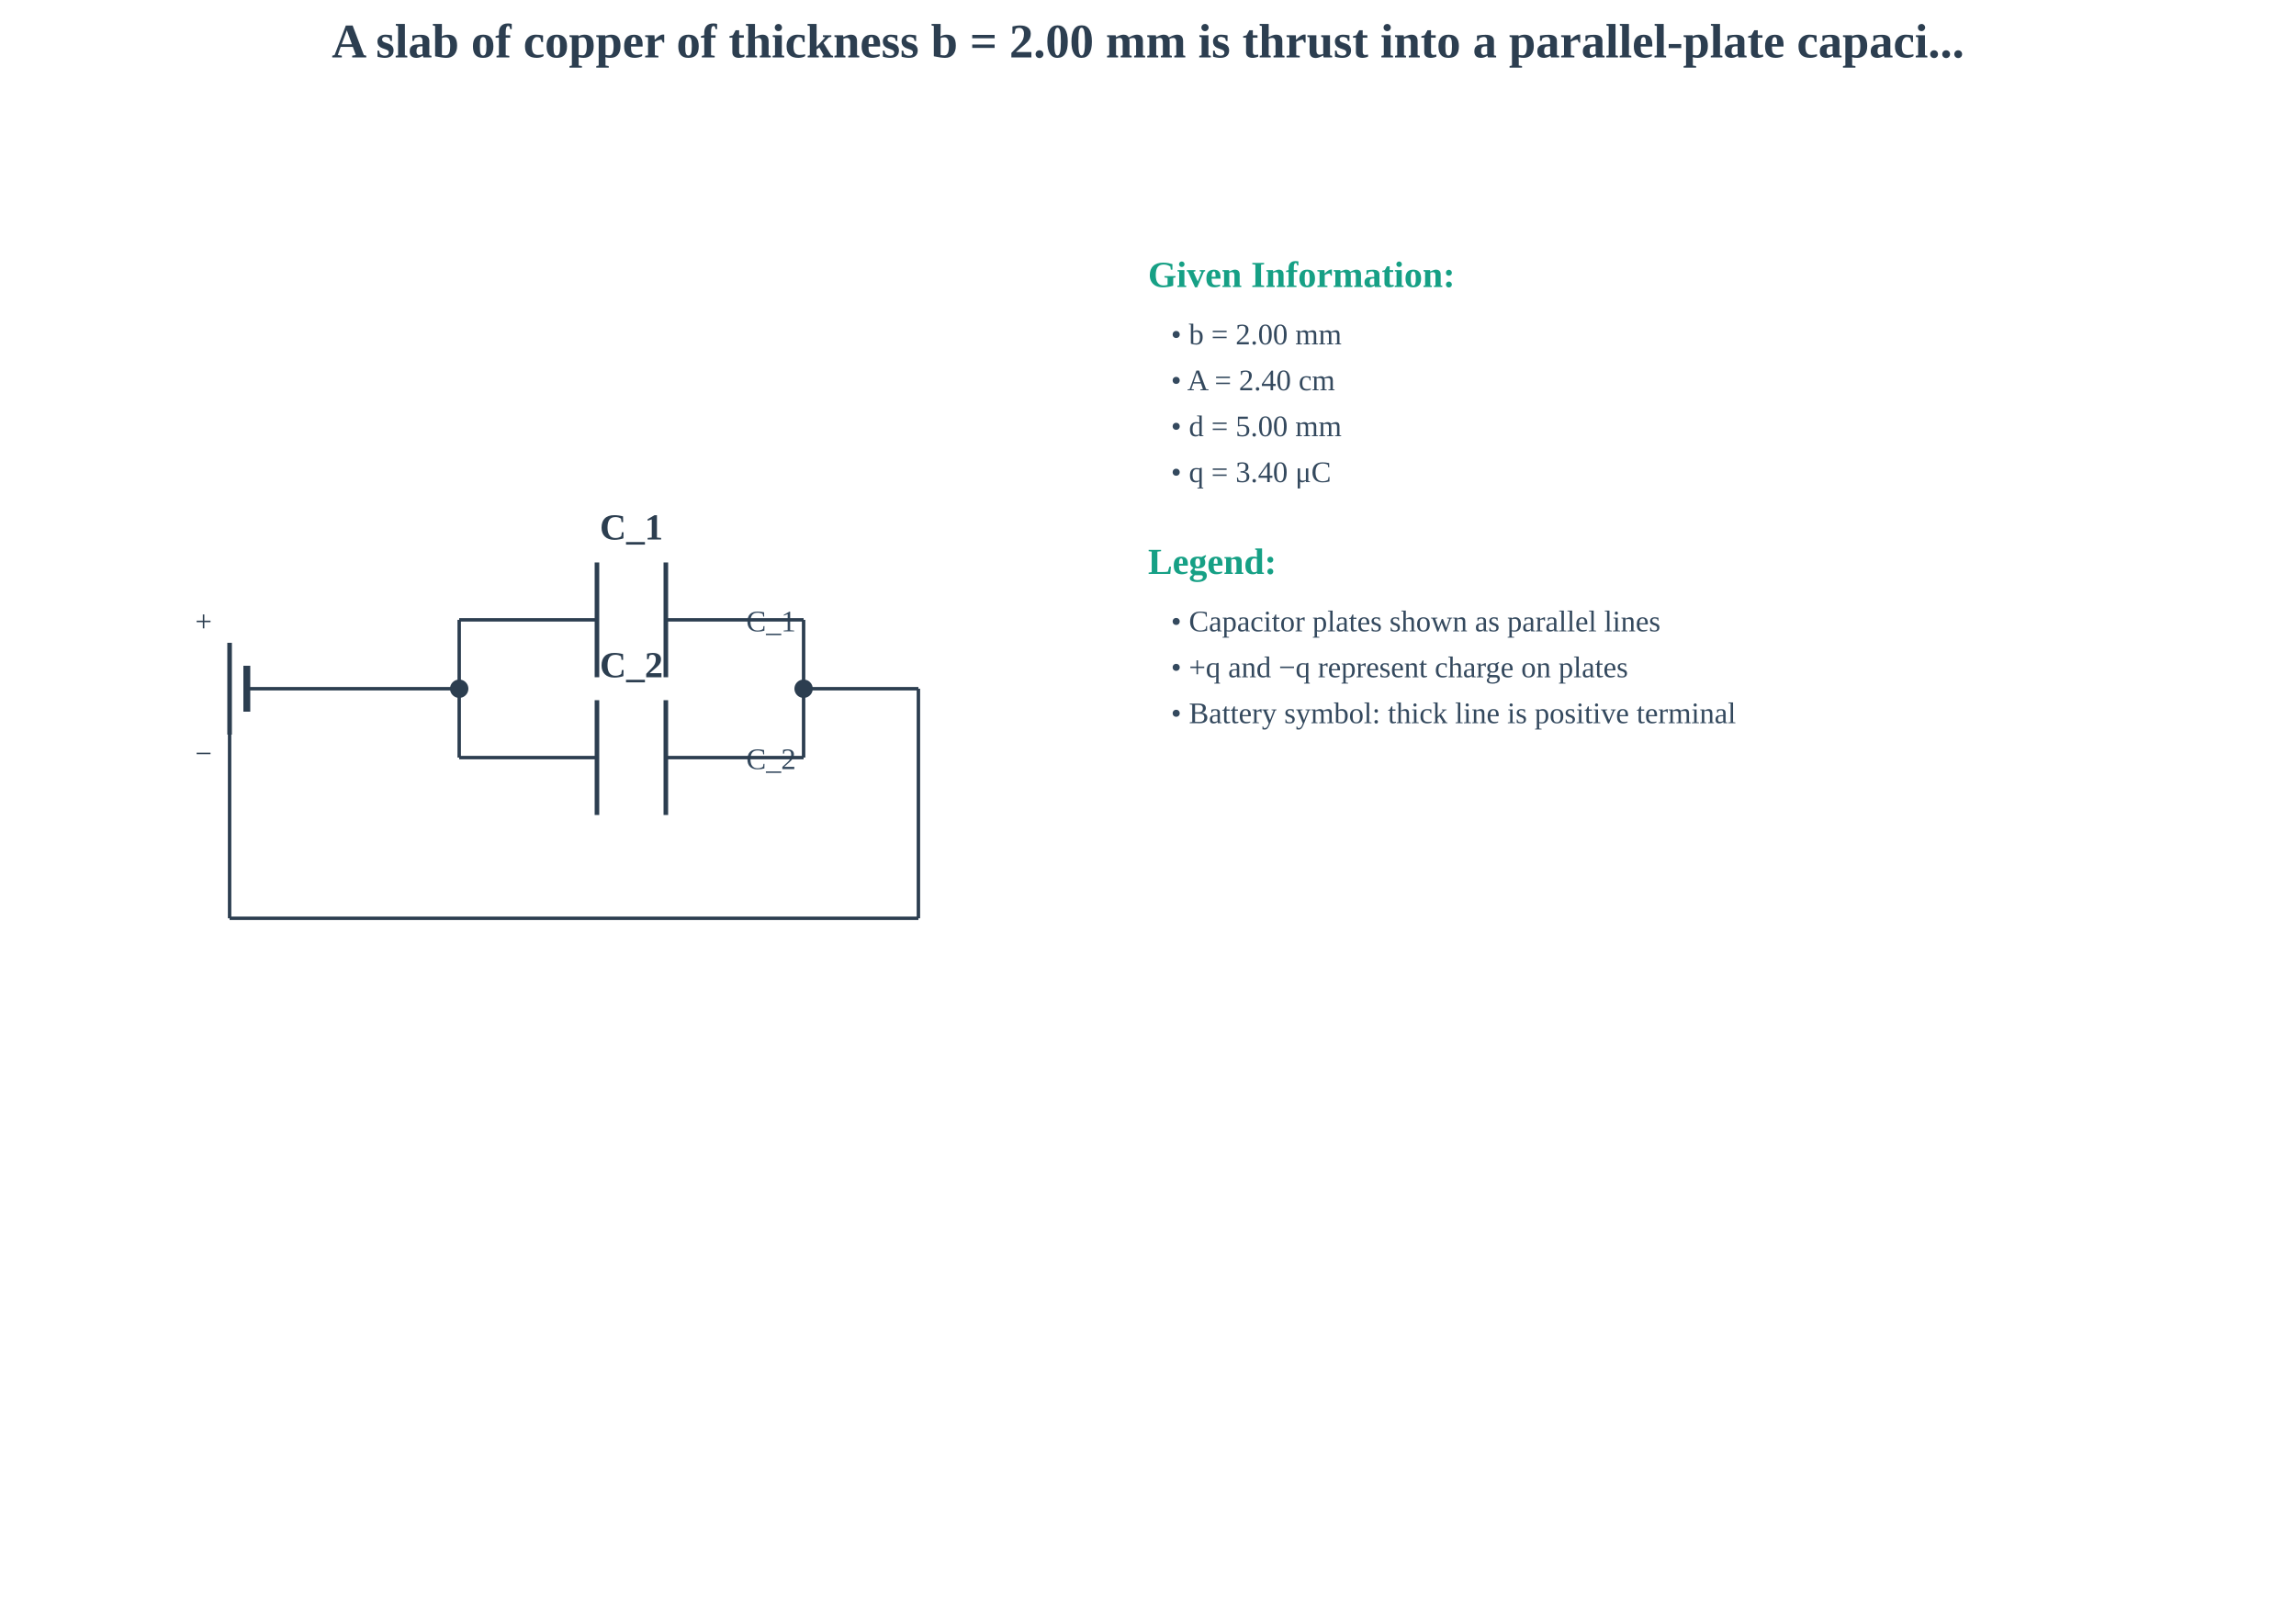
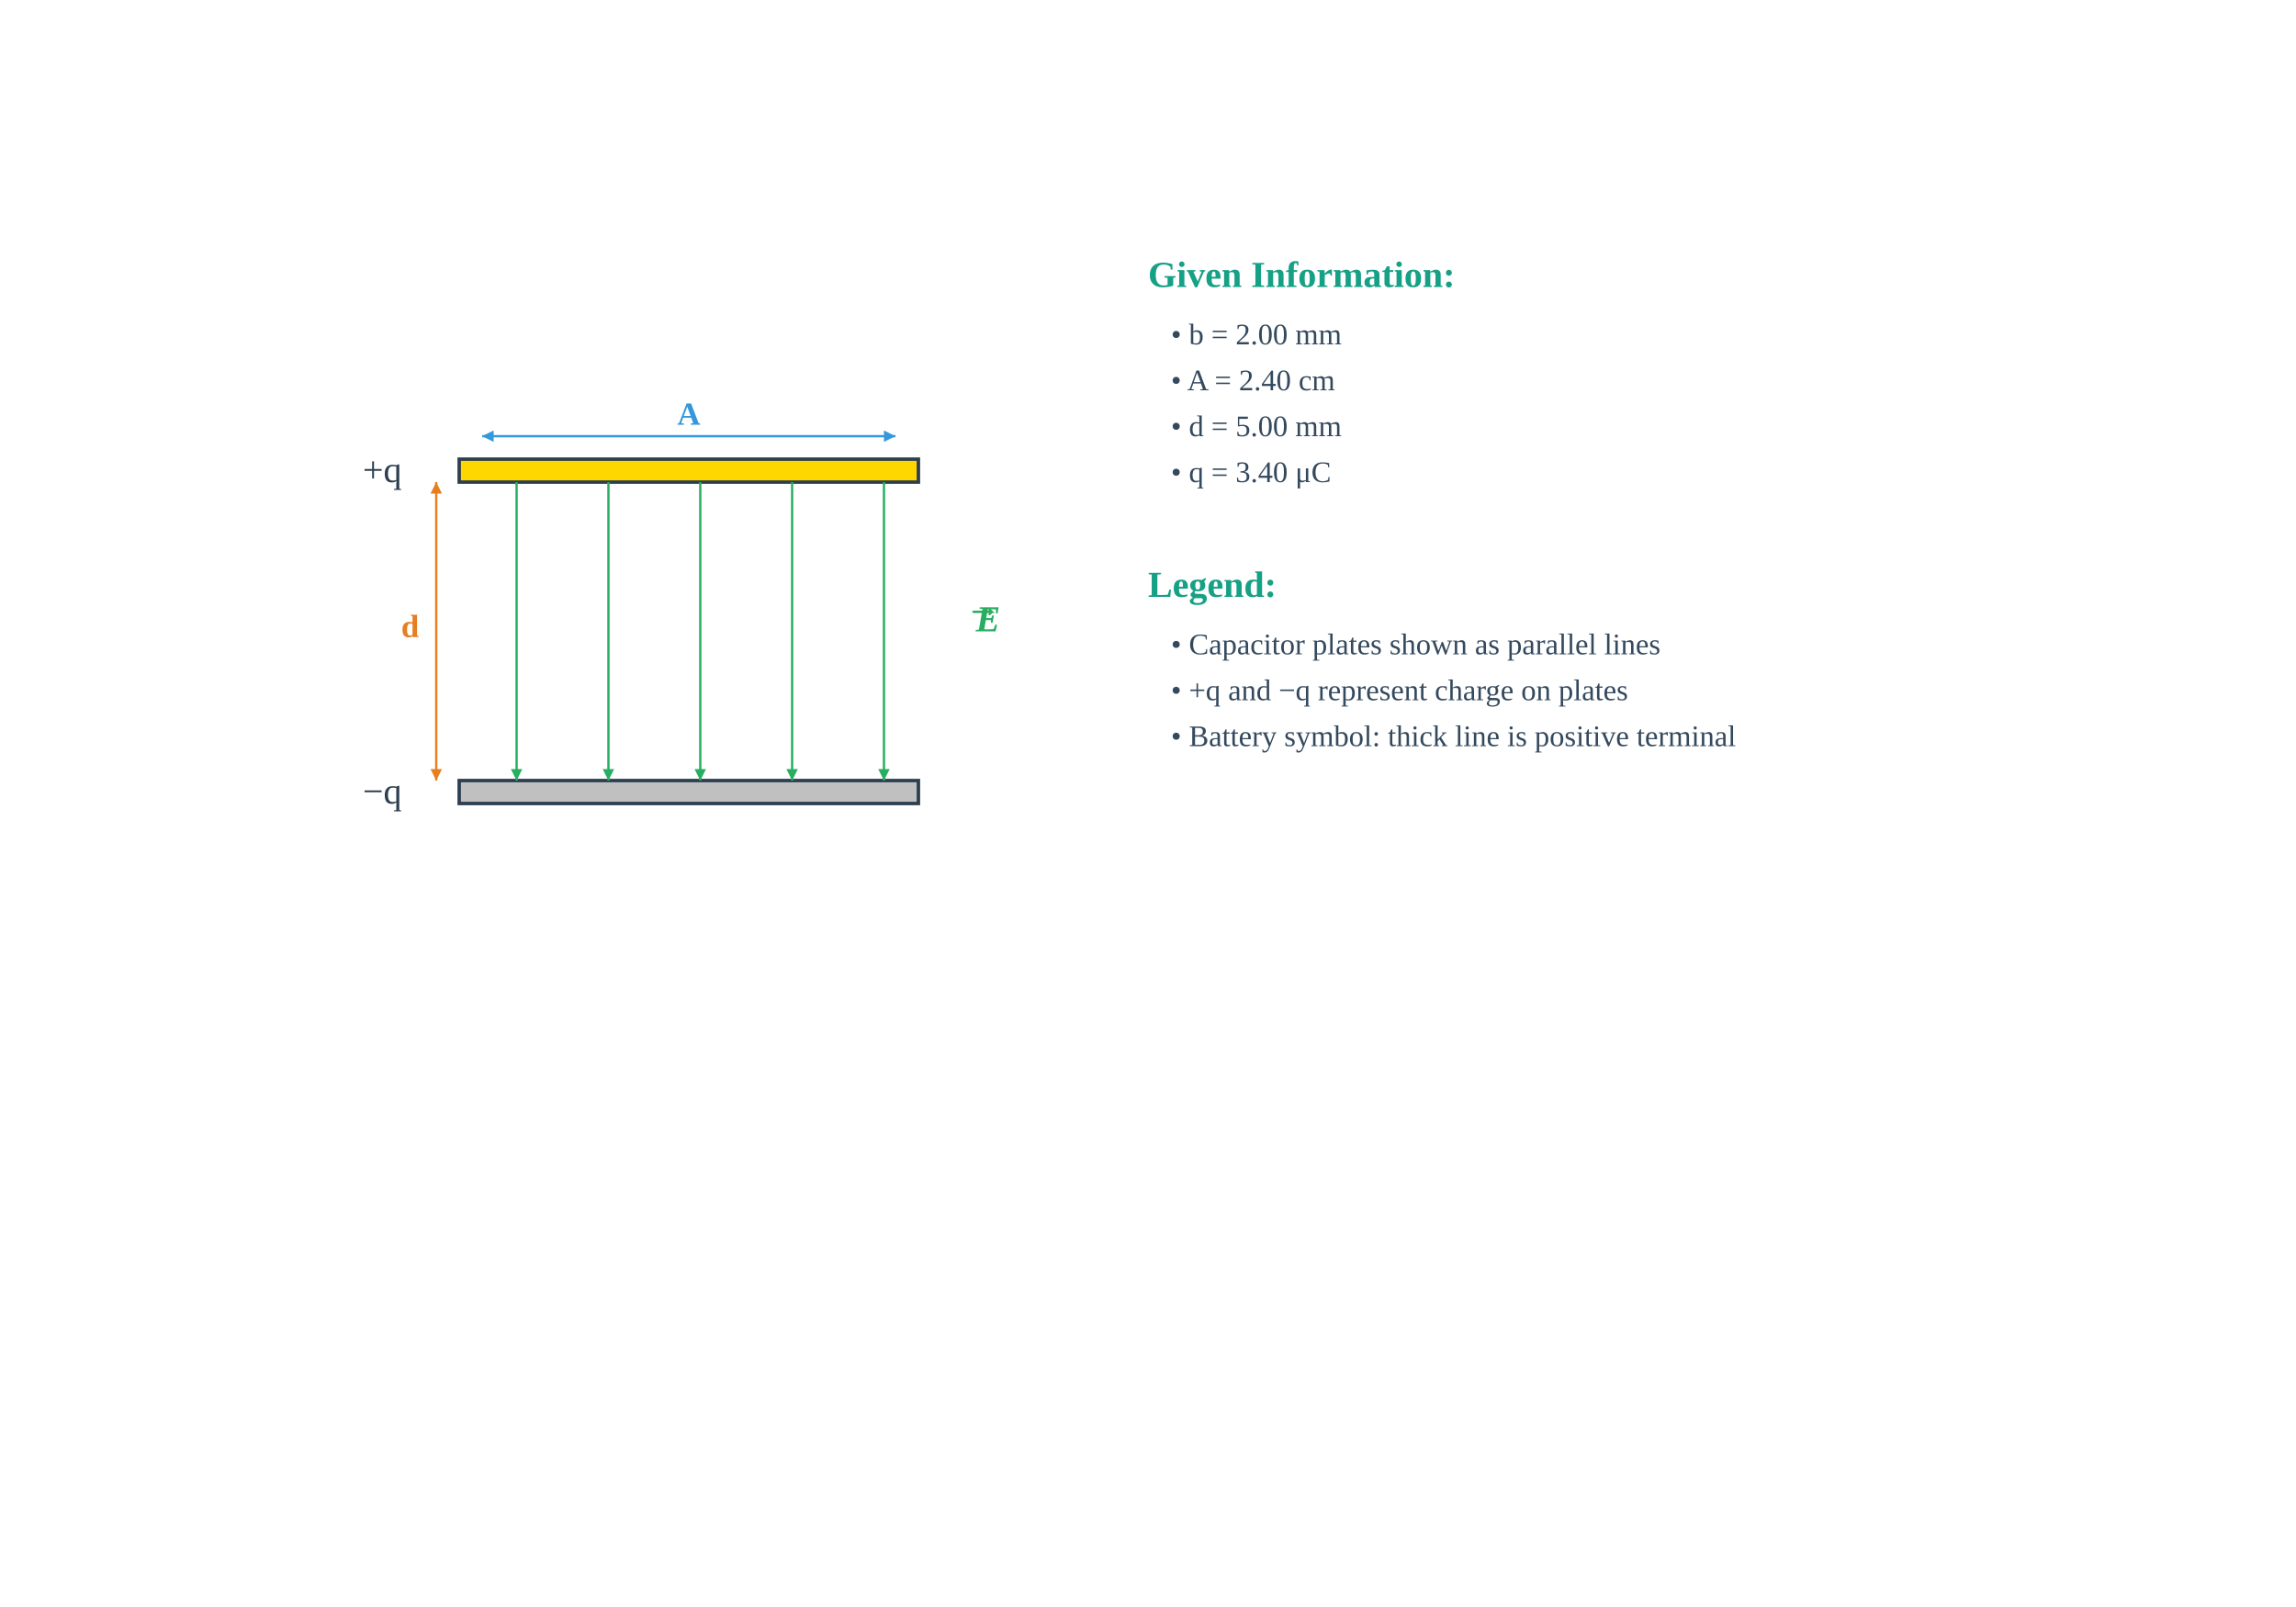
<svg xmlns="http://www.w3.org/2000/svg" viewBox="0 0 2000 1400">
  <rect width="2000" height="1400" fill="#ffffff" />
  <defs>
    <marker id="arrowRed" markerWidth="5" markerHeight="5" refX="5" refY="2.5" orient="auto">
      <path d="M 0 0 L 5 2.5 L 0 5 z" fill="#e74c3c" />
    </marker>
    <marker id="arrowBlue" markerWidth="5" markerHeight="5" refX="5" refY="2.5" orient="auto">
      <path d="M 0 0 L 5 2.5 L 0 5 z" fill="#3498db" />
    </marker>
    <marker id="arrowGreen" markerWidth="5" markerHeight="5" refX="5" refY="2.5" orient="auto">
      <path d="M 0 0 L 5 2.5 L 0 5 z" fill="#27ae60" />
    </marker>
    <marker id="arrowPurple" markerWidth="5" markerHeight="5" refX="5" refY="2.5" orient="auto">
      <path d="M 0 0 L 5 2.5 L 0 5 z" fill="#9b59b6" />
    </marker>
    <marker id="arrowOrange" markerWidth="5" markerHeight="5" refX="5" refY="2.5" orient="auto">
      <path d="M 0 0 L 5 2.5 L 0 5 z" fill="#e67e22" />
    </marker>
+     <marker id="arrowBlueReverse" markerWidth="5" markerHeight="5" refX="0" refY="2.5" orient="auto">
+       <path d="M 5 0 L 0 2.5 L 5 5 z" fill="#3498db" />
+     </marker>
+     <marker id="arrowOrangeReverse" markerWidth="5" markerHeight="5" refX="0" refY="2.5" orient="auto">
+       <path d="M 5 0 L 0 2.5 L 5 5 z" fill="#e67e22" />
+     </marker>
  </defs>
-   <text x="1000" y="50" text-anchor="middle" font-size="42" font-weight="bold" fill="#2c3e50">A slab of copper of thickness b = 2.00 mm is thrust into a parallel-plate capaci...</text>
  <g id="main-diagram">
-     <line x1="200" y1="560" x2="200" y2="640" stroke="#2c3e50" stroke-width="4" />
-     <line x1="215" y1="580" x2="215" y2="620" stroke="#2c3e50" stroke-width="6" />
-     <text x="170" y="550" font-size="26" fill="#2c3e50">+</text>
-     <text x="170" y="665" font-size="26" fill="#2c3e50">−</text>
-     <circle cx="400" cy="600" r="8" fill="#2c3e50" />
-     <circle cx="700" cy="600" r="8" fill="#2c3e50" />
-     <line x1="520" y1="490" x2="520" y2="590" stroke="#2c3e50" stroke-width="4" />
-     <line x1="580" y1="490" x2="580" y2="590" stroke="#2c3e50" stroke-width="4" />
-     <text x="550" y="470" text-anchor="middle" font-size="32" font-weight="bold" fill="#2c3e50">C_1</text>
-     <text x="650" y="550" text-anchor="start" font-size="26" fill="#34495e">C_1</text>
-     <line x1="400" y1="600" x2="400" y2="540" stroke="#2c3e50" stroke-width="3" />
-     <line x1="400" y1="540" x2="520" y2="540" stroke="#2c3e50" stroke-width="3" />
-     <line x1="580" y1="540" x2="700" y2="540" stroke="#2c3e50" stroke-width="3" />
-     <line x1="700" y1="540" x2="700" y2="600" stroke="#2c3e50" stroke-width="3" />
-     <line x1="520" y1="610" x2="520" y2="710" stroke="#2c3e50" stroke-width="4" />
-     <line x1="580" y1="610" x2="580" y2="710" stroke="#2c3e50" stroke-width="4" />
-     <text x="550" y="590" text-anchor="middle" font-size="32" font-weight="bold" fill="#2c3e50">C_2</text>
-     <text x="650" y="670" text-anchor="start" font-size="26" fill="#34495e">C_2</text>
-     <line x1="400" y1="600" x2="400" y2="660" stroke="#2c3e50" stroke-width="3" />
-     <line x1="400" y1="660" x2="520" y2="660" stroke="#2c3e50" stroke-width="3" />
-     <line x1="580" y1="660" x2="700" y2="660" stroke="#2c3e50" stroke-width="3" />
-     <line x1="700" y1="660" x2="700" y2="600" stroke="#2c3e50" stroke-width="3" />
-     <line x1="215" y1="600" x2="400" y2="600" stroke="#2c3e50" stroke-width="3" />
-     <line x1="700" y1="600" x2="800" y2="600" stroke="#2c3e50" stroke-width="3" />
-     <line x1="800" y1="600" x2="800" y2="800" stroke="#2c3e50" stroke-width="3" />
-     <line x1="800" y1="800" x2="200" y2="800" stroke="#2c3e50" stroke-width="3" />
-     <line x1="200" y1="800" x2="200" y2="640" stroke="#2c3e50" stroke-width="3" />
+     <rect x="400" y="400" width="400" height="20" fill="#FFD700" stroke="#2c3e50" stroke-width="3" />
+     <rect x="400" y="680" width="400" height="20" fill="#C0C0C0" stroke="#2c3e50" stroke-width="3" />
+     <text x="350" y="420" text-anchor="end" font-size="32" fill="#2c3e50">+q</text>
+     <text x="350" y="700" text-anchor="end" font-size="32" fill="#2c3e50">−q</text>
+     <line x1="450" y1="420" x2="450" y2="680" stroke="#27ae60" stroke-width="2" marker-end="url(#arrowGreen)" />
+     <line x1="530" y1="420" x2="530" y2="680" stroke="#27ae60" stroke-width="2" marker-end="url(#arrowGreen)" />
+     <line x1="610" y1="420" x2="610" y2="680" stroke="#27ae60" stroke-width="2" marker-end="url(#arrowGreen)" />
+     <line x1="690" y1="420" x2="690" y2="680" stroke="#27ae60" stroke-width="2" marker-end="url(#arrowGreen)" />
+     <line x1="770" y1="420" x2="770" y2="680" stroke="#27ae60" stroke-width="2" marker-end="url(#arrowGreen)" />
+     <text x="850" y="550" font-size="32" font-weight="bold" font-style="italic" fill="#27ae60">E</text>
+     <path d="M 848 533 L 864 533 L 862 531 M 864 533 L 862 535" stroke="#27ae60" stroke-width="2" fill="none" stroke-linecap="round" />
+     <line x1="420" y1="380" x2="780" y2="380" stroke="#3498db" stroke-width="2" marker-start="url(#arrowBlueReverse)" marker-end="url(#arrowBlue)" />
+     <text x="600" y="370" text-anchor="middle" font-size="28" font-weight="bold" fill="#3498db">A</text>
+     <line x1="380" y1="420" x2="380" y2="680" stroke="#e67e22" stroke-width="2" marker-start="url(#arrowOrangeReverse)" marker-end="url(#arrowOrange)" />
+     <text x="365" y="555" text-anchor="end" font-size="28" font-weight="bold" fill="#e67e22">d</text>
  </g>
  <g id="given-info">
    <text x="1000" y="250" font-size="32" font-weight="bold" fill="#16a085">Given Information:</text>
    <text x="1020" y="300" font-size="26" fill="#34495e">• b = 2.00 mm</text>
    <text x="1020" y="340" font-size="26" fill="#34495e">• A = 2.40 cm</text>
    <text x="1020" y="380" font-size="26" fill="#34495e">• d = 5.00 mm</text>
    <text x="1020" y="420" font-size="26" fill="#34495e">• q = 3.40 μC</text>
  </g>
  <g id="legend">
-     <text x="1000" y="500" font-size="32" font-weight="bold" fill="#16a085">Legend:</text>
-     <text x="1020" y="550" font-size="26" fill="#34495e">• Capacitor plates shown as parallel lines</text>
-     <text x="1020" y="590" font-size="26" fill="#34495e">• +q and −q represent charge on plates</text>
-     <text x="1020" y="630" font-size="26" fill="#34495e">• Battery symbol: thick line is positive terminal</text>
+     <text x="1000" y="520" font-size="32" font-weight="bold" fill="#16a085">Legend:</text>
+     <text x="1020" y="570" font-size="26" fill="#34495e">• Capacitor plates shown as parallel lines</text>
+     <text x="1020" y="610" font-size="26" fill="#34495e">• +q and −q represent charge on plates</text>
+     <text x="1020" y="650" font-size="26" fill="#34495e">• Battery symbol: thick line is positive terminal</text>
  </g>
</svg>
